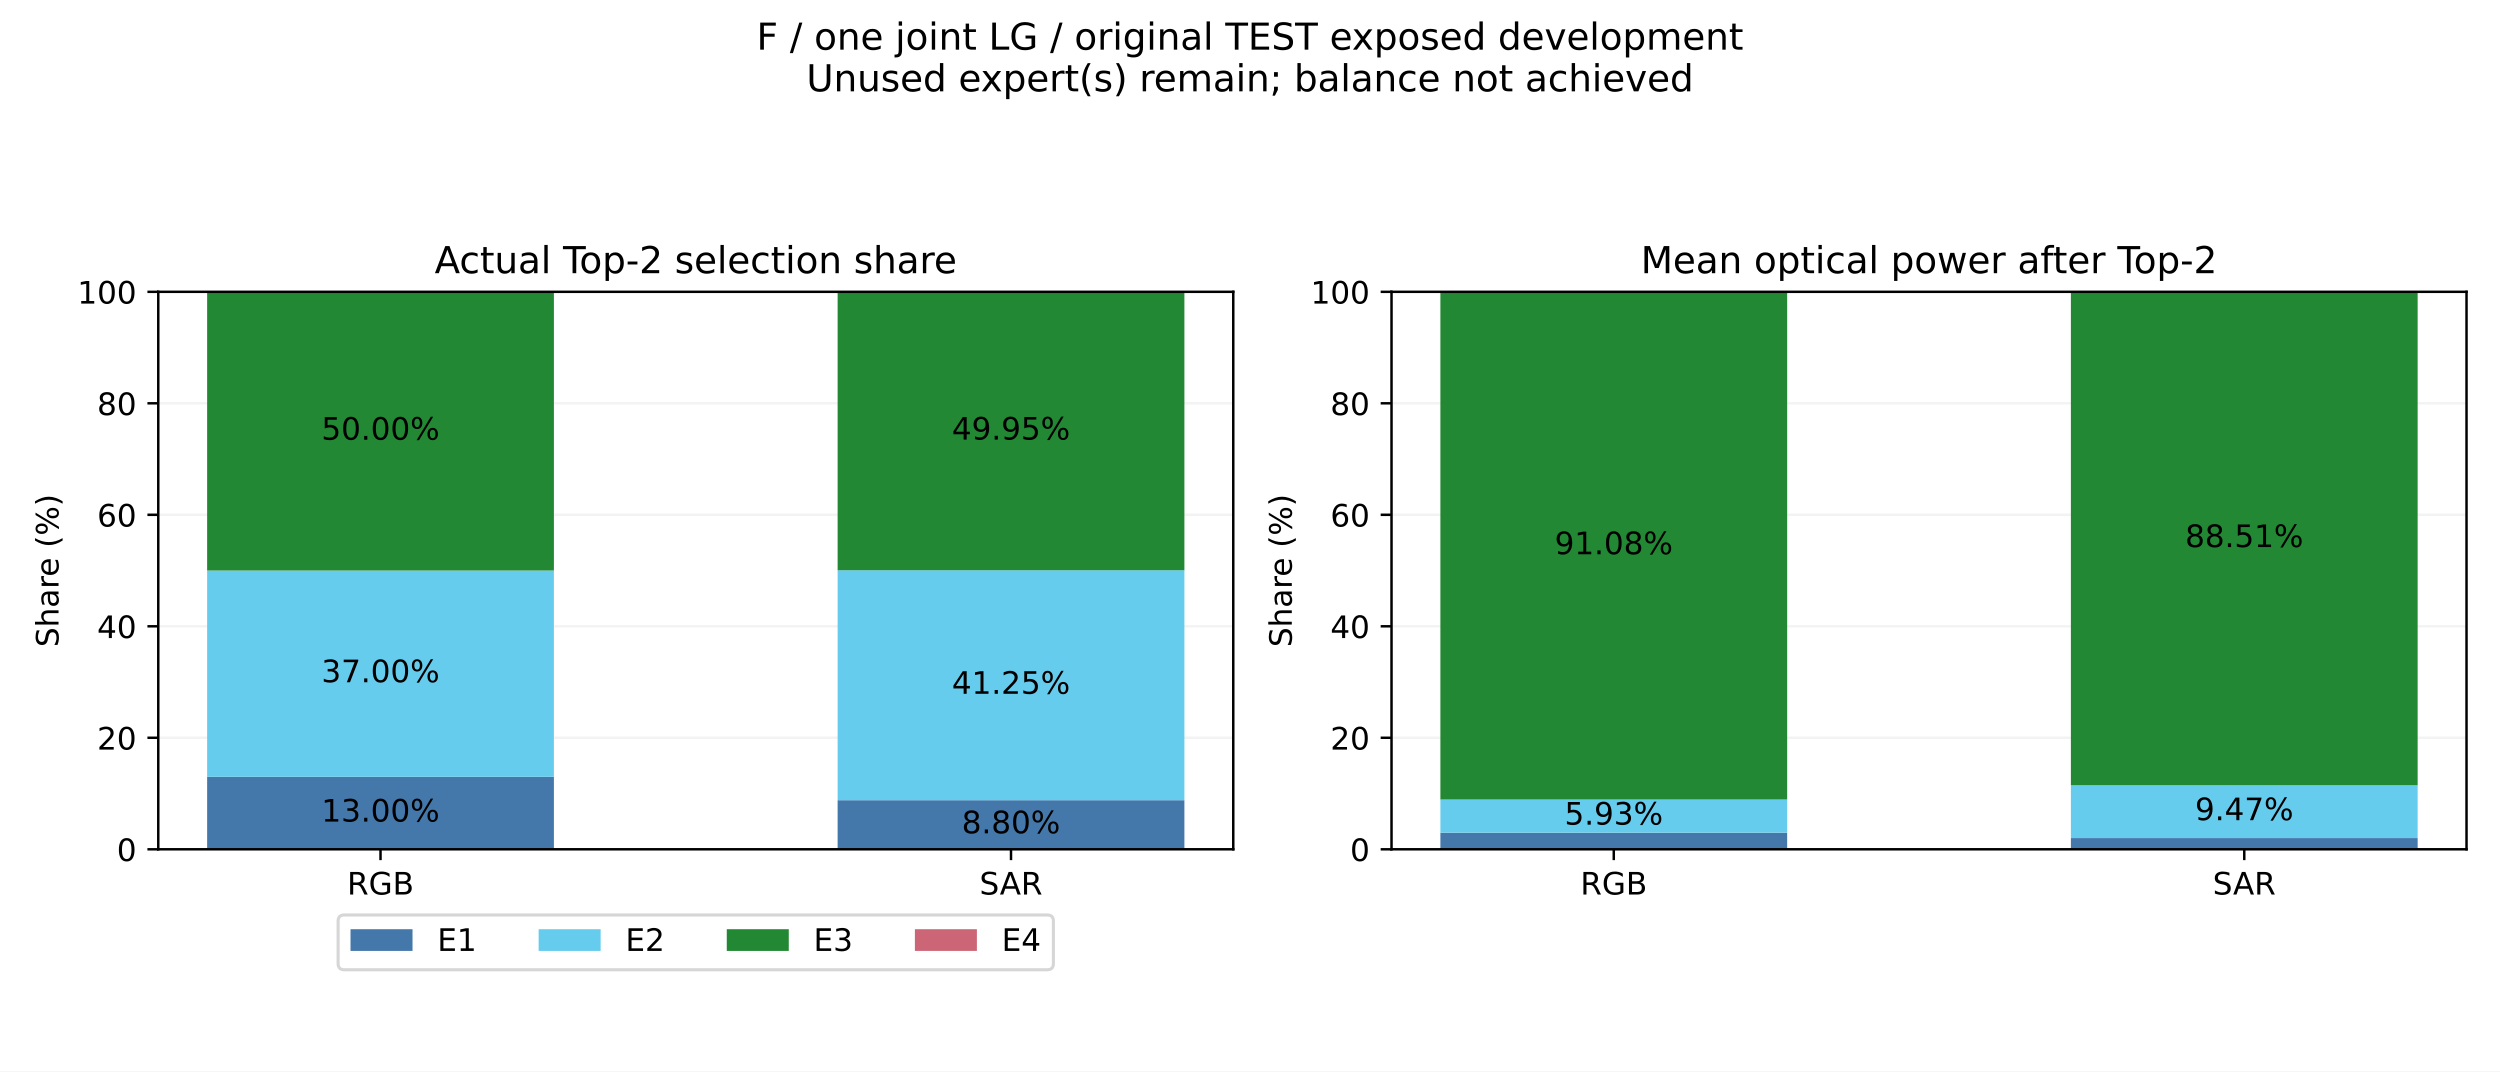
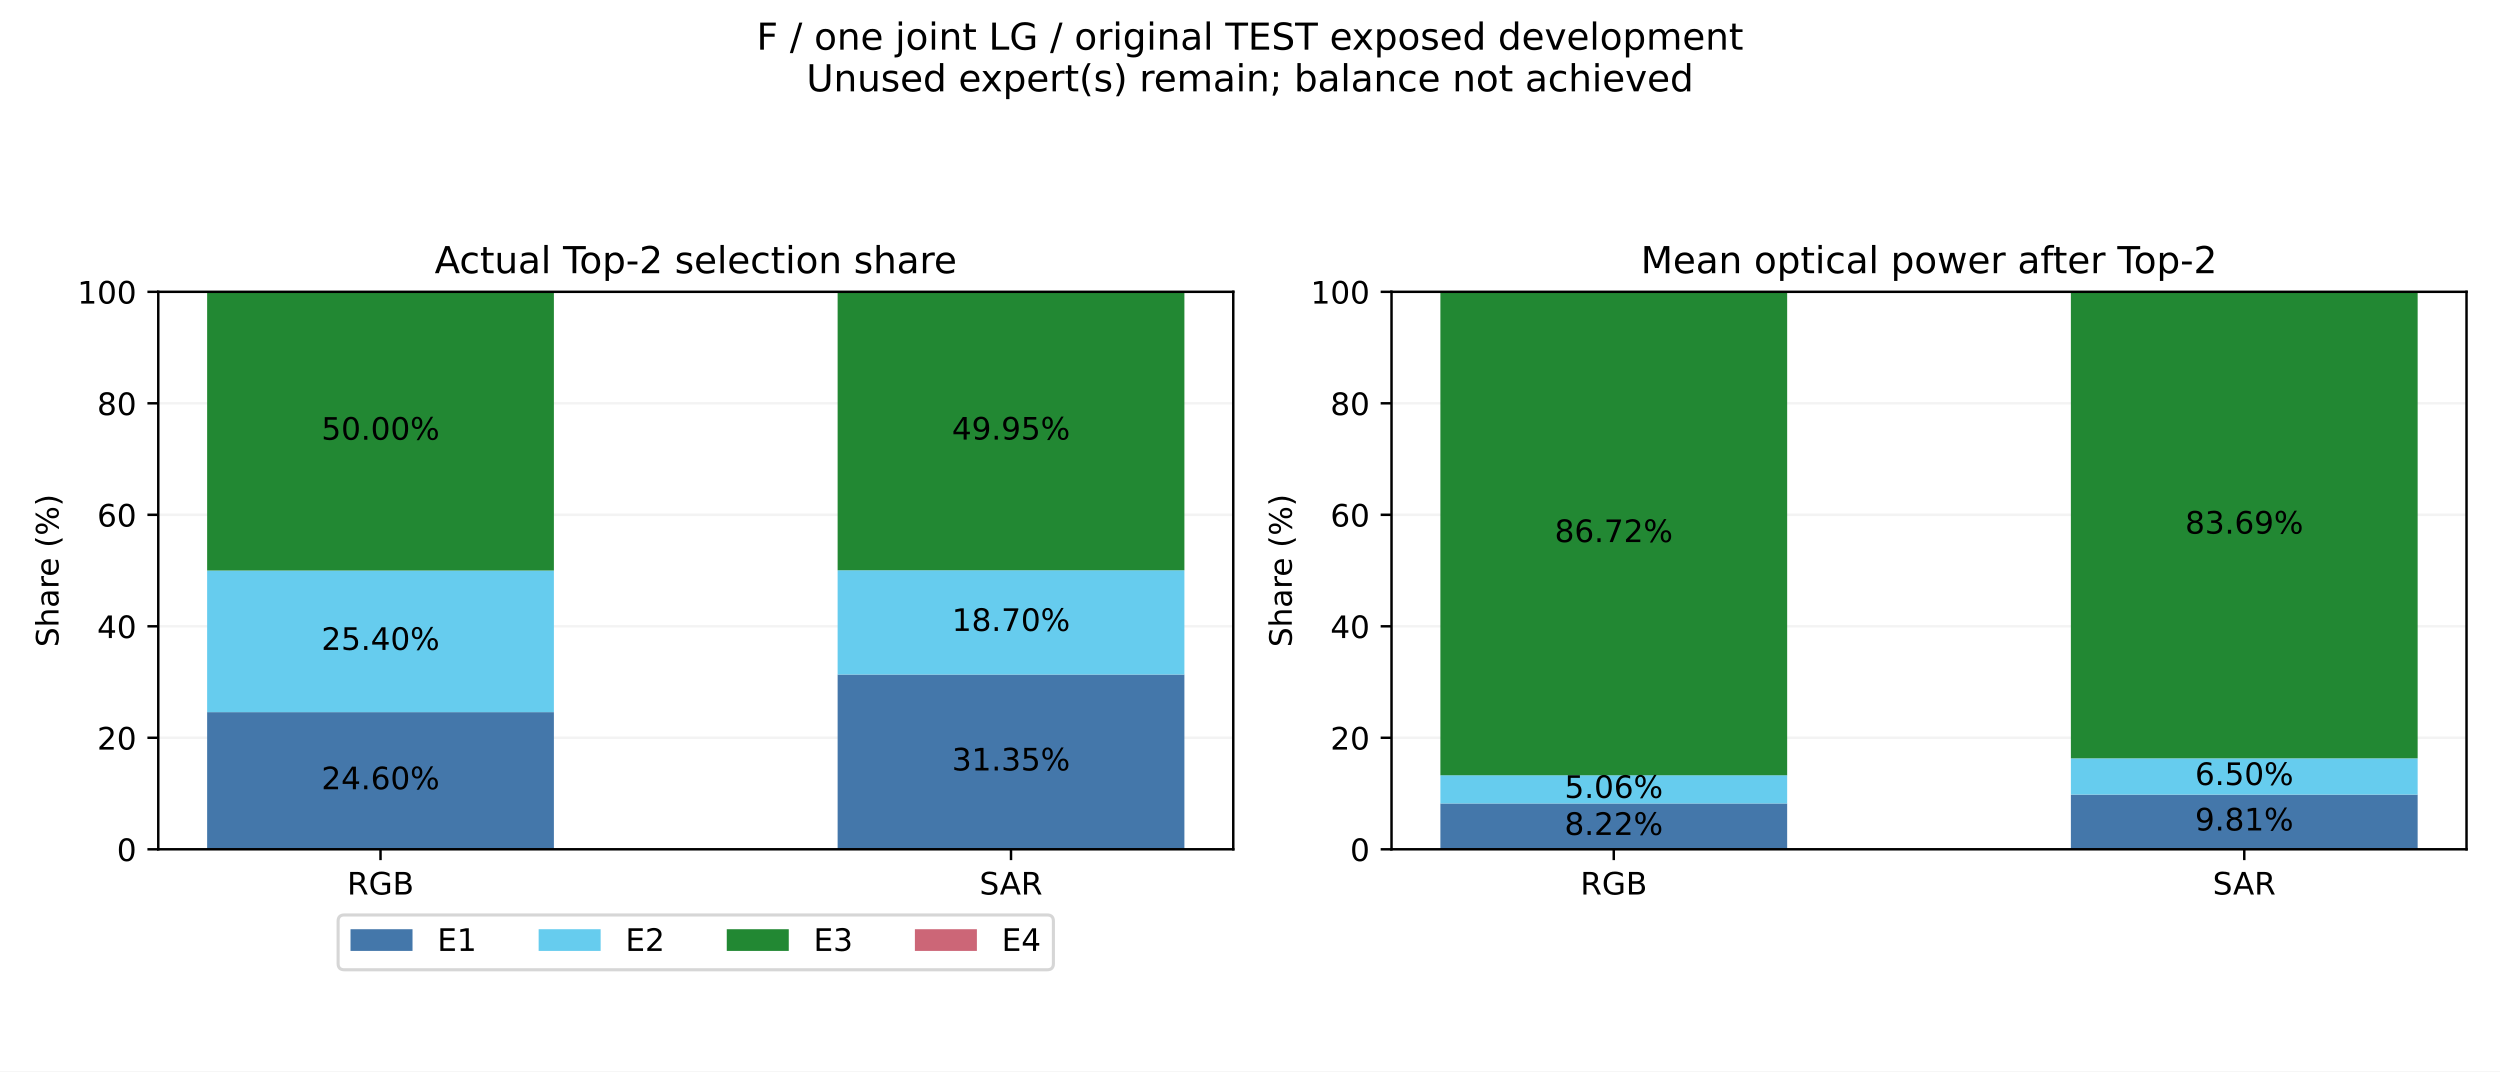
<svg xmlns="http://www.w3.org/2000/svg" xmlns:xlink="http://www.w3.org/1999/xlink" width="806.4pt" height="345.6pt" viewBox="0 0 806.4 345.6" version="1.1">
  <defs>
    <style type="text/css">*{stroke-linejoin: round; stroke-linecap: butt}</style>
  </defs>
  <g id="figure_1">
    <g id="patch_1">
      <path d="M 0 345.6 L 806.4 345.6 L 806.4 0 L 0 0 z " style="fill: #ffffff" />
    </g>
    <g id="axes_1">
      <g id="patch_2">
        <path d="M 51.05 273.946 L 397.8 273.946 L 397.8 94.128 L 51.05 94.128 z " style="fill: #ffffff" />
      </g>
      <g id="matplotlib.axis_1">
        <g id="xtick_1">
          <g id="line2d_1">
            <defs>
-               <path id="m317b0fe3ab" d="M 0 0 L 0 3.5 " style="stroke: #000000; stroke-width: 0.8" />
+               <path id="m9c71bfde8d" d="M 0 0 L 0 3.5 " style="stroke: #000000; stroke-width: 0.8" />
            </defs>
            <g>
-               <use xlink:href="#m317b0fe3ab" x="122.739" y="273.946" style="stroke: #000000; stroke-width: 0.8" />
+               <use xlink:href="#m9c71bfde8d" x="122.739" y="273.946" style="stroke: #000000; stroke-width: 0.8" />
            </g>
          </g>
          <g id="text_1">
            <text style="font: 10px 'DejaVu Sans', 'Bitstream Vera Sans', 'Computer Modern Sans Serif', 'Lucida Grande', 'Verdana', 'Geneva', 'Lucid', 'Arial', 'Helvetica', 'Avant Garde', sans-serif; text-anchor: middle" x="122.739" y="288.544" transform="rotate(-0 122.7388 288.5444)">RGB</text>
          </g>
        </g>
        <g id="xtick_2">
          <g id="line2d_2">
            <g>
-               <use xlink:href="#m317b0fe3ab" x="326.111" y="273.946" style="stroke: #000000; stroke-width: 0.8" />
+               <use xlink:href="#m9c71bfde8d" x="326.111" y="273.946" style="stroke: #000000; stroke-width: 0.8" />
            </g>
          </g>
          <g id="text_2">
            <text style="font: 10px 'DejaVu Sans', 'Bitstream Vera Sans', 'Computer Modern Sans Serif', 'Lucida Grande', 'Verdana', 'Geneva', 'Lucid', 'Arial', 'Helvetica', 'Avant Garde', sans-serif; text-anchor: middle" x="326.111" y="288.544" transform="rotate(-0 326.1112 288.5444)">SAR</text>
          </g>
        </g>
      </g>
      <g id="matplotlib.axis_2">
        <g id="ytick_1">
          <g id="line2d_3">
-             <path d="M 51.05 273.946 L 397.8 273.946 " clip-path="url(#pb54389553e)" style="fill: none; stroke: #b0b0b0; stroke-opacity: 0.15; stroke-width: 0.8; stroke-linecap: square" />
+             <path d="M 51.05 273.946 L 397.8 273.946 " clip-path="url(#p16d817ca02)" style="fill: none; stroke: #b0b0b0; stroke-opacity: 0.15; stroke-width: 0.8; stroke-linecap: square" />
          </g>
          <g id="line2d_4">
            <defs>
-               <path id="ma448527f1f" d="M 0 0 L -3.5 0 " style="stroke: #000000; stroke-width: 0.8" />
+               <path id="m55bcb8d168" d="M 0 0 L -3.5 0 " style="stroke: #000000; stroke-width: 0.8" />
            </defs>
            <g>
-               <use xlink:href="#ma448527f1f" x="51.05" y="273.946" style="stroke: #000000; stroke-width: 0.8" />
+               <use xlink:href="#m55bcb8d168" x="51.05" y="273.946" style="stroke: #000000; stroke-width: 0.8" />
            </g>
          </g>
          <g id="text_3">
            <text style="font: 10px 'DejaVu Sans', 'Bitstream Vera Sans', 'Computer Modern Sans Serif', 'Lucida Grande', 'Verdana', 'Geneva', 'Lucid', 'Arial', 'Helvetica', 'Avant Garde', sans-serif; text-anchor: end" x="44.05" y="277.745" transform="rotate(-0 44.05 277.7451)">0</text>
          </g>
        </g>
        <g id="ytick_2">
          <g id="line2d_5">
-             <path d="M 51.05 237.982 L 397.8 237.982 " clip-path="url(#pb54389553e)" style="fill: none; stroke: #b0b0b0; stroke-opacity: 0.15; stroke-width: 0.8; stroke-linecap: square" />
+             <path d="M 51.05 237.982 L 397.8 237.982 " clip-path="url(#p16d817ca02)" style="fill: none; stroke: #b0b0b0; stroke-opacity: 0.15; stroke-width: 0.8; stroke-linecap: square" />
          </g>
          <g id="line2d_6">
            <g>
-               <use xlink:href="#ma448527f1f" x="51.05" y="237.982" style="stroke: #000000; stroke-width: 0.8" />
+               <use xlink:href="#m55bcb8d168" x="51.05" y="237.982" style="stroke: #000000; stroke-width: 0.8" />
            </g>
          </g>
          <g id="text_4">
            <text style="font: 10px 'DejaVu Sans', 'Bitstream Vera Sans', 'Computer Modern Sans Serif', 'Lucida Grande', 'Verdana', 'Geneva', 'Lucid', 'Arial', 'Helvetica', 'Avant Garde', sans-serif; text-anchor: end" x="44.05" y="241.782" transform="rotate(-0 44.05 241.7816)">20</text>
          </g>
        </g>
        <g id="ytick_3">
          <g id="line2d_7">
-             <path d="M 51.05 202.019 L 397.8 202.019 " clip-path="url(#pb54389553e)" style="fill: none; stroke: #b0b0b0; stroke-opacity: 0.15; stroke-width: 0.8; stroke-linecap: square" />
+             <path d="M 51.05 202.019 L 397.8 202.019 " clip-path="url(#p16d817ca02)" style="fill: none; stroke: #b0b0b0; stroke-opacity: 0.15; stroke-width: 0.8; stroke-linecap: square" />
          </g>
          <g id="line2d_8">
            <g>
-               <use xlink:href="#ma448527f1f" x="51.05" y="202.019" style="stroke: #000000; stroke-width: 0.8" />
+               <use xlink:href="#m55bcb8d168" x="51.05" y="202.019" style="stroke: #000000; stroke-width: 0.8" />
            </g>
          </g>
          <g id="text_5">
            <text style="font: 10px 'DejaVu Sans', 'Bitstream Vera Sans', 'Computer Modern Sans Serif', 'Lucida Grande', 'Verdana', 'Geneva', 'Lucid', 'Arial', 'Helvetica', 'Avant Garde', sans-serif; text-anchor: end" x="44.05" y="205.818" transform="rotate(-0 44.05 205.818)">40</text>
          </g>
        </g>
        <g id="ytick_4">
          <g id="line2d_9">
-             <path d="M 51.05 166.055 L 397.8 166.055 " clip-path="url(#pb54389553e)" style="fill: none; stroke: #b0b0b0; stroke-opacity: 0.15; stroke-width: 0.8; stroke-linecap: square" />
+             <path d="M 51.05 166.055 L 397.8 166.055 " clip-path="url(#p16d817ca02)" style="fill: none; stroke: #b0b0b0; stroke-opacity: 0.15; stroke-width: 0.8; stroke-linecap: square" />
          </g>
          <g id="line2d_10">
            <g>
-               <use xlink:href="#ma448527f1f" x="51.05" y="166.055" style="stroke: #000000; stroke-width: 0.8" />
+               <use xlink:href="#m55bcb8d168" x="51.05" y="166.055" style="stroke: #000000; stroke-width: 0.8" />
            </g>
          </g>
          <g id="text_6">
            <text style="font: 10px 'DejaVu Sans', 'Bitstream Vera Sans', 'Computer Modern Sans Serif', 'Lucida Grande', 'Verdana', 'Geneva', 'Lucid', 'Arial', 'Helvetica', 'Avant Garde', sans-serif; text-anchor: end" x="44.05" y="169.854" transform="rotate(-0 44.05 169.8544)">60</text>
          </g>
        </g>
        <g id="ytick_5">
          <g id="line2d_11">
-             <path d="M 51.05 130.092 L 397.8 130.092 " clip-path="url(#pb54389553e)" style="fill: none; stroke: #b0b0b0; stroke-opacity: 0.15; stroke-width: 0.8; stroke-linecap: square" />
+             <path d="M 51.05 130.092 L 397.8 130.092 " clip-path="url(#p16d817ca02)" style="fill: none; stroke: #b0b0b0; stroke-opacity: 0.15; stroke-width: 0.8; stroke-linecap: square" />
          </g>
          <g id="line2d_12">
            <g>
-               <use xlink:href="#ma448527f1f" x="51.05" y="130.092" style="stroke: #000000; stroke-width: 0.8" />
+               <use xlink:href="#m55bcb8d168" x="51.05" y="130.092" style="stroke: #000000; stroke-width: 0.8" />
            </g>
          </g>
          <g id="text_7">
            <text style="font: 10px 'DejaVu Sans', 'Bitstream Vera Sans', 'Computer Modern Sans Serif', 'Lucida Grande', 'Verdana', 'Geneva', 'Lucid', 'Arial', 'Helvetica', 'Avant Garde', sans-serif; text-anchor: end" x="44.05" y="133.891" transform="rotate(-0 44.05 133.8908)">80</text>
          </g>
        </g>
        <g id="ytick_6">
          <g id="line2d_13">
-             <path d="M 51.05 94.128 L 397.8 94.128 " clip-path="url(#pb54389553e)" style="fill: none; stroke: #b0b0b0; stroke-opacity: 0.15; stroke-width: 0.8; stroke-linecap: square" />
+             <path d="M 51.05 94.128 L 397.8 94.128 " clip-path="url(#p16d817ca02)" style="fill: none; stroke: #b0b0b0; stroke-opacity: 0.15; stroke-width: 0.8; stroke-linecap: square" />
          </g>
          <g id="line2d_14">
            <g>
-               <use xlink:href="#ma448527f1f" x="51.05" y="94.128" style="stroke: #000000; stroke-width: 0.8" />
+               <use xlink:href="#m55bcb8d168" x="51.05" y="94.128" style="stroke: #000000; stroke-width: 0.8" />
            </g>
          </g>
          <g id="text_8">
            <text style="font: 10px 'DejaVu Sans', 'Bitstream Vera Sans', 'Computer Modern Sans Serif', 'Lucida Grande', 'Verdana', 'Geneva', 'Lucid', 'Arial', 'Helvetica', 'Avant Garde', sans-serif; text-anchor: end" x="44.05" y="97.927" transform="rotate(-0 44.05 97.92722)">100</text>
          </g>
        </g>
        <g id="text_9">
          <text style="font: 10px 'DejaVu Sans', 'Bitstream Vera Sans', 'Computer Modern Sans Serif', 'Lucida Grande', 'Verdana', 'Geneva', 'Lucid', 'Arial', 'Helvetica', 'Avant Garde', sans-serif; text-anchor: middle" x="18.883" y="184.037" transform="rotate(-90 18.88281 184.037)">Share (%)</text>
        </g>
      </g>
      <g id="patch_3">
-         <path d="M 66.811 273.946 L 178.666 273.946 L 178.666 250.57 L 66.811 250.57 z " clip-path="url(#pb54389553e)" style="fill: #4477aa" />
+         <path d="M 66.811 273.946 L 178.666 273.946 L 178.666 229.711 L 66.811 229.711 z " clip-path="url(#p16d817ca02)" style="fill: #4477aa" />
      </g>
      <g id="patch_4">
-         <path d="M 270.184 273.946 L 382.039 273.946 L 382.039 258.122 L 270.184 258.122 z " clip-path="url(#pb54389553e)" style="fill: #4477aa" />
+         <path d="M 270.184 273.946 L 382.039 273.946 L 382.039 217.573 L 270.184 217.573 z " clip-path="url(#p16d817ca02)" style="fill: #4477aa" />
      </g>
      <g id="patch_5">
-         <path d="M 66.811 250.57 L 178.666 250.57 L 178.666 184.037 L 66.811 184.037 z " clip-path="url(#pb54389553e)" style="fill: #66ccee" />
+         <path d="M 66.811 229.711 L 178.666 229.711 L 178.666 184.037 L 66.811 184.037 z " clip-path="url(#p16d817ca02)" style="fill: #66ccee" />
      </g>
      <g id="patch_6">
-         <path d="M 270.184 258.122 L 382.039 258.122 L 382.039 183.947 L 270.184 183.947 z " clip-path="url(#pb54389553e)" style="fill: #66ccee" />
+         <path d="M 270.184 217.573 L 382.039 217.573 L 382.039 183.947 L 270.184 183.947 z " clip-path="url(#p16d817ca02)" style="fill: #66ccee" />
      </g>
      <g id="patch_7">
-         <path d="M 66.811 184.037 L 178.666 184.037 L 178.666 94.128 L 66.811 94.128 z " clip-path="url(#pb54389553e)" style="fill: #228833" />
+         <path d="M 66.811 184.037 L 178.666 184.037 L 178.666 94.128 L 66.811 94.128 z " clip-path="url(#p16d817ca02)" style="fill: #228833" />
      </g>
      <g id="patch_8">
-         <path d="M 270.184 183.947 L 382.039 183.947 L 382.039 94.128 L 270.184 94.128 z " clip-path="url(#pb54389553e)" style="fill: #228833" />
+         <path d="M 270.184 183.947 L 382.039 183.947 L 382.039 94.128 L 270.184 94.128 z " clip-path="url(#p16d817ca02)" style="fill: #228833" />
      </g>
      <g id="patch_9">
-         <path d="M 66.811 94.128 L 178.666 94.128 L 178.666 94.128 L 66.811 94.128 z " clip-path="url(#pb54389553e)" style="fill: #cc6677" />
+         <path d="M 66.811 94.128 L 178.666 94.128 L 178.666 94.128 L 66.811 94.128 z " clip-path="url(#p16d817ca02)" style="fill: #cc6677" />
      </g>
      <g id="patch_10">
-         <path d="M 270.184 94.128 L 382.039 94.128 L 382.039 94.128 L 270.184 94.128 z " clip-path="url(#pb54389553e)" style="fill: #cc6677" />
+         <path d="M 270.184 94.128 L 382.039 94.128 L 382.039 94.128 L 270.184 94.128 z " clip-path="url(#p16d817ca02)" style="fill: #cc6677" />
      </g>
      <g id="patch_11">
        <path d="M 51.05 273.946 L 51.05 94.128 " style="fill: none; stroke: #000000; stroke-width: 0.8; stroke-linejoin: miter; stroke-linecap: square" />
      </g>
      <g id="patch_12">
        <path d="M 397.8 273.946 L 397.8 94.128 " style="fill: none; stroke: #000000; stroke-width: 0.8; stroke-linejoin: miter; stroke-linecap: square" />
      </g>
      <g id="patch_13">
        <path d="M 51.05 273.946 L 397.8 273.946 " style="fill: none; stroke: #000000; stroke-width: 0.8; stroke-linejoin: miter; stroke-linecap: square" />
      </g>
      <g id="patch_14">
        <path d="M 51.05 94.128 L 397.8 94.128 " style="fill: none; stroke: #000000; stroke-width: 0.8; stroke-linejoin: miter; stroke-linecap: square" />
      </g>
      <g id="text_10">
-         <text style="font: 10px 'DejaVu Sans', 'Bitstream Vera Sans', 'Computer Modern Sans Serif', 'Lucida Grande', 'Verdana', 'Geneva', 'Lucid', 'Arial', 'Helvetica', 'Avant Garde', sans-serif; text-anchor: middle" x="122.739" y="265.017" transform="rotate(-0 122.7388 265.0171)">13.00%</text>
+         <text style="font: 10px 'DejaVu Sans', 'Bitstream Vera Sans', 'Computer Modern Sans Serif', 'Lucida Grande', 'Verdana', 'Geneva', 'Lucid', 'Arial', 'Helvetica', 'Avant Garde', sans-serif; text-anchor: middle" x="122.739" y="254.588" transform="rotate(-0 122.7388 254.5877)">24.60%</text>
      </g>
      <g id="text_11">
-         <text style="font: 10px 'DejaVu Sans', 'Bitstream Vera Sans', 'Computer Modern Sans Serif', 'Lucida Grande', 'Verdana', 'Geneva', 'Lucid', 'Arial', 'Helvetica', 'Avant Garde', sans-serif; text-anchor: middle" x="326.111" y="268.793" transform="rotate(-0 326.1112 268.7933)">8.80%</text>
+         <text style="font: 10px 'DejaVu Sans', 'Bitstream Vera Sans', 'Computer Modern Sans Serif', 'Lucida Grande', 'Verdana', 'Geneva', 'Lucid', 'Arial', 'Helvetica', 'Avant Garde', sans-serif; text-anchor: middle" x="326.111" y="248.519" transform="rotate(-0 326.1112 248.5188)">31.35%</text>
      </g>
      <g id="text_12">
-         <text style="font: 10px 'DejaVu Sans', 'Bitstream Vera Sans', 'Computer Modern Sans Serif', 'Lucida Grande', 'Verdana', 'Geneva', 'Lucid', 'Arial', 'Helvetica', 'Avant Garde', sans-serif; text-anchor: middle" x="122.739" y="220.063" transform="rotate(-0 122.7388 220.0626)">37.00%</text>
+         <text style="font: 10px 'DejaVu Sans', 'Bitstream Vera Sans', 'Computer Modern Sans Serif', 'Lucida Grande', 'Verdana', 'Geneva', 'Lucid', 'Arial', 'Helvetica', 'Avant Garde', sans-serif; text-anchor: middle" x="122.739" y="209.633" transform="rotate(-0 122.7388 209.6332)">25.40%</text>
      </g>
      <g id="text_13">
-         <text style="font: 10px 'DejaVu Sans', 'Bitstream Vera Sans', 'Computer Modern Sans Serif', 'Lucida Grande', 'Verdana', 'Geneva', 'Lucid', 'Arial', 'Helvetica', 'Avant Garde', sans-serif; text-anchor: middle" x="326.111" y="223.794" transform="rotate(-0 326.1112 223.7939)">41.25%</text>
+         <text style="font: 10px 'DejaVu Sans', 'Bitstream Vera Sans', 'Computer Modern Sans Serif', 'Lucida Grande', 'Verdana', 'Geneva', 'Lucid', 'Arial', 'Helvetica', 'Avant Garde', sans-serif; text-anchor: middle" x="326.111" y="203.519" transform="rotate(-0 326.1112 203.5194)">18.70%</text>
      </g>
      <g id="text_14">
        <text style="font: 10px 'DejaVu Sans', 'Bitstream Vera Sans', 'Computer Modern Sans Serif', 'Lucida Grande', 'Verdana', 'Geneva', 'Lucid', 'Arial', 'Helvetica', 'Avant Garde', sans-serif; text-anchor: middle" x="122.739" y="141.842" transform="rotate(-0 122.7388 141.8419)">50.00%</text>
      </g>
      <g id="text_15">
        <text style="font: 10px 'DejaVu Sans', 'Bitstream Vera Sans', 'Computer Modern Sans Serif', 'Lucida Grande', 'Verdana', 'Geneva', 'Lucid', 'Arial', 'Helvetica', 'Avant Garde', sans-serif; text-anchor: middle" x="326.111" y="141.797" transform="rotate(-0 326.1112 141.7969)">49.95%</text>
      </g>
      <g id="text_16">
        <text style="font: 12px 'DejaVu Sans', 'Bitstream Vera Sans', 'Computer Modern Sans Serif', 'Lucida Grande', 'Verdana', 'Geneva', 'Lucid', 'Arial', 'Helvetica', 'Avant Garde', sans-serif; text-anchor: middle" x="224.425" y="88.128" transform="rotate(-0 224.425 88.128)">Actual Top-2 selection share</text>
      </g>
      <g id="legend_1">
        <g id="patch_15">
          <path d="M 111.062 312.808 L 337.788 312.808 Q 339.788 312.808 339.788 310.808 L 339.788 297.13 Q 339.788 295.13 337.788 295.13 L 111.062 295.13 Q 109.062 295.13 109.062 297.13 L 109.062 310.808 Q 109.062 312.808 111.062 312.808 z " style="fill: #ffffff; opacity: 0.8; stroke: #cccccc; stroke-linejoin: miter" />
        </g>
        <g id="patch_16">
          <path d="M 113.062 306.728 L 133.062 306.728 L 133.062 299.728 L 113.062 299.728 z " style="fill: #4477aa" />
        </g>
        <g id="text_17">
          <text style="font: 10px 'DejaVu Sans', 'Bitstream Vera Sans', 'Computer Modern Sans Serif', 'Lucida Grande', 'Verdana', 'Geneva', 'Lucid', 'Arial', 'Helvetica', 'Avant Garde', sans-serif; text-anchor: start" x="141.062" y="306.728" transform="rotate(-0 141.0625 306.728)">E1</text>
        </g>
        <g id="patch_17">
          <path d="M 173.744 306.728 L 193.744 306.728 L 193.744 299.728 L 173.744 299.728 z " style="fill: #66ccee" />
        </g>
        <g id="text_18">
          <text style="font: 10px 'DejaVu Sans', 'Bitstream Vera Sans', 'Computer Modern Sans Serif', 'Lucida Grande', 'Verdana', 'Geneva', 'Lucid', 'Arial', 'Helvetica', 'Avant Garde', sans-serif; text-anchor: start" x="201.744" y="306.728" transform="rotate(-0 201.7438 306.728)">E2</text>
        </g>
        <g id="patch_18">
          <path d="M 234.425 306.728 L 254.425 306.728 L 254.425 299.728 L 234.425 299.728 z " style="fill: #228833" />
        </g>
        <g id="text_19">
          <text style="font: 10px 'DejaVu Sans', 'Bitstream Vera Sans', 'Computer Modern Sans Serif', 'Lucida Grande', 'Verdana', 'Geneva', 'Lucid', 'Arial', 'Helvetica', 'Avant Garde', sans-serif; text-anchor: start" x="262.425" y="306.728" transform="rotate(-0 262.425 306.728)">E3</text>
        </g>
        <g id="patch_19">
          <path d="M 295.106 306.728 L 315.106 306.728 L 315.106 299.728 L 295.106 299.728 z " style="fill: #cc6677" />
        </g>
        <g id="text_20">
          <text style="font: 10px 'DejaVu Sans', 'Bitstream Vera Sans', 'Computer Modern Sans Serif', 'Lucida Grande', 'Verdana', 'Geneva', 'Lucid', 'Arial', 'Helvetica', 'Avant Garde', sans-serif; text-anchor: start" x="323.106" y="306.728" transform="rotate(-0 323.1062 306.728)">E4</text>
        </g>
      </g>
    </g>
    <g id="axes_2">
      <g id="patch_20">
        <path d="M 448.85 273.946 L 795.6 273.946 L 795.6 94.128 L 448.85 94.128 z " style="fill: #ffffff" />
      </g>
      <g id="matplotlib.axis_3">
        <g id="xtick_3">
          <g id="line2d_15">
            <g>
-               <use xlink:href="#m317b0fe3ab" x="520.539" y="273.946" style="stroke: #000000; stroke-width: 0.8" />
+               <use xlink:href="#m9c71bfde8d" x="520.539" y="273.946" style="stroke: #000000; stroke-width: 0.8" />
            </g>
          </g>
          <g id="text_21">
            <text style="font: 10px 'DejaVu Sans', 'Bitstream Vera Sans', 'Computer Modern Sans Serif', 'Lucida Grande', 'Verdana', 'Geneva', 'Lucid', 'Arial', 'Helvetica', 'Avant Garde', sans-serif; text-anchor: middle" x="520.539" y="288.544" transform="rotate(-0 520.5388 288.5444)">RGB</text>
          </g>
        </g>
        <g id="xtick_4">
          <g id="line2d_16">
            <g>
-               <use xlink:href="#m317b0fe3ab" x="723.911" y="273.946" style="stroke: #000000; stroke-width: 0.8" />
+               <use xlink:href="#m9c71bfde8d" x="723.911" y="273.946" style="stroke: #000000; stroke-width: 0.8" />
            </g>
          </g>
          <g id="text_22">
            <text style="font: 10px 'DejaVu Sans', 'Bitstream Vera Sans', 'Computer Modern Sans Serif', 'Lucida Grande', 'Verdana', 'Geneva', 'Lucid', 'Arial', 'Helvetica', 'Avant Garde', sans-serif; text-anchor: middle" x="723.911" y="288.544" transform="rotate(-0 723.9112 288.5444)">SAR</text>
          </g>
        </g>
      </g>
      <g id="matplotlib.axis_4">
        <g id="ytick_7">
          <g id="line2d_17">
-             <path d="M 448.85 273.946 L 795.6 273.946 " clip-path="url(#p16765d7dad)" style="fill: none; stroke: #b0b0b0; stroke-opacity: 0.15; stroke-width: 0.8; stroke-linecap: square" />
+             <path d="M 448.85 273.946 L 795.6 273.946 " clip-path="url(#pd0c8837299)" style="fill: none; stroke: #b0b0b0; stroke-opacity: 0.15; stroke-width: 0.8; stroke-linecap: square" />
          </g>
          <g id="line2d_18">
            <g>
-               <use xlink:href="#ma448527f1f" x="448.85" y="273.946" style="stroke: #000000; stroke-width: 0.8" />
+               <use xlink:href="#m55bcb8d168" x="448.85" y="273.946" style="stroke: #000000; stroke-width: 0.8" />
            </g>
          </g>
          <g id="text_23">
            <text style="font: 10px 'DejaVu Sans', 'Bitstream Vera Sans', 'Computer Modern Sans Serif', 'Lucida Grande', 'Verdana', 'Geneva', 'Lucid', 'Arial', 'Helvetica', 'Avant Garde', sans-serif; text-anchor: end" x="441.85" y="277.745" transform="rotate(-0 441.85 277.7451)">0</text>
          </g>
        </g>
        <g id="ytick_8">
          <g id="line2d_19">
-             <path d="M 448.85 237.982 L 795.6 237.982 " clip-path="url(#p16765d7dad)" style="fill: none; stroke: #b0b0b0; stroke-opacity: 0.15; stroke-width: 0.8; stroke-linecap: square" />
+             <path d="M 448.85 237.982 L 795.6 237.982 " clip-path="url(#pd0c8837299)" style="fill: none; stroke: #b0b0b0; stroke-opacity: 0.15; stroke-width: 0.8; stroke-linecap: square" />
          </g>
          <g id="line2d_20">
            <g>
-               <use xlink:href="#ma448527f1f" x="448.85" y="237.982" style="stroke: #000000; stroke-width: 0.8" />
+               <use xlink:href="#m55bcb8d168" x="448.85" y="237.982" style="stroke: #000000; stroke-width: 0.8" />
            </g>
          </g>
          <g id="text_24">
            <text style="font: 10px 'DejaVu Sans', 'Bitstream Vera Sans', 'Computer Modern Sans Serif', 'Lucida Grande', 'Verdana', 'Geneva', 'Lucid', 'Arial', 'Helvetica', 'Avant Garde', sans-serif; text-anchor: end" x="441.85" y="241.782" transform="rotate(-0 441.85 241.7816)">20</text>
          </g>
        </g>
        <g id="ytick_9">
          <g id="line2d_21">
-             <path d="M 448.85 202.019 L 795.6 202.019 " clip-path="url(#p16765d7dad)" style="fill: none; stroke: #b0b0b0; stroke-opacity: 0.15; stroke-width: 0.8; stroke-linecap: square" />
+             <path d="M 448.85 202.019 L 795.6 202.019 " clip-path="url(#pd0c8837299)" style="fill: none; stroke: #b0b0b0; stroke-opacity: 0.15; stroke-width: 0.8; stroke-linecap: square" />
          </g>
          <g id="line2d_22">
            <g>
-               <use xlink:href="#ma448527f1f" x="448.85" y="202.019" style="stroke: #000000; stroke-width: 0.8" />
+               <use xlink:href="#m55bcb8d168" x="448.85" y="202.019" style="stroke: #000000; stroke-width: 0.8" />
            </g>
          </g>
          <g id="text_25">
            <text style="font: 10px 'DejaVu Sans', 'Bitstream Vera Sans', 'Computer Modern Sans Serif', 'Lucida Grande', 'Verdana', 'Geneva', 'Lucid', 'Arial', 'Helvetica', 'Avant Garde', sans-serif; text-anchor: end" x="441.85" y="205.818" transform="rotate(-0 441.85 205.818)">40</text>
          </g>
        </g>
        <g id="ytick_10">
          <g id="line2d_23">
-             <path d="M 448.85 166.055 L 795.6 166.055 " clip-path="url(#p16765d7dad)" style="fill: none; stroke: #b0b0b0; stroke-opacity: 0.15; stroke-width: 0.8; stroke-linecap: square" />
+             <path d="M 448.85 166.055 L 795.6 166.055 " clip-path="url(#pd0c8837299)" style="fill: none; stroke: #b0b0b0; stroke-opacity: 0.15; stroke-width: 0.8; stroke-linecap: square" />
          </g>
          <g id="line2d_24">
            <g>
-               <use xlink:href="#ma448527f1f" x="448.85" y="166.055" style="stroke: #000000; stroke-width: 0.8" />
+               <use xlink:href="#m55bcb8d168" x="448.85" y="166.055" style="stroke: #000000; stroke-width: 0.8" />
            </g>
          </g>
          <g id="text_26">
            <text style="font: 10px 'DejaVu Sans', 'Bitstream Vera Sans', 'Computer Modern Sans Serif', 'Lucida Grande', 'Verdana', 'Geneva', 'Lucid', 'Arial', 'Helvetica', 'Avant Garde', sans-serif; text-anchor: end" x="441.85" y="169.854" transform="rotate(-0 441.85 169.8544)">60</text>
          </g>
        </g>
        <g id="ytick_11">
          <g id="line2d_25">
-             <path d="M 448.85 130.092 L 795.6 130.092 " clip-path="url(#p16765d7dad)" style="fill: none; stroke: #b0b0b0; stroke-opacity: 0.15; stroke-width: 0.8; stroke-linecap: square" />
+             <path d="M 448.85 130.092 L 795.6 130.092 " clip-path="url(#pd0c8837299)" style="fill: none; stroke: #b0b0b0; stroke-opacity: 0.15; stroke-width: 0.8; stroke-linecap: square" />
          </g>
          <g id="line2d_26">
            <g>
-               <use xlink:href="#ma448527f1f" x="448.85" y="130.092" style="stroke: #000000; stroke-width: 0.8" />
+               <use xlink:href="#m55bcb8d168" x="448.85" y="130.092" style="stroke: #000000; stroke-width: 0.8" />
            </g>
          </g>
          <g id="text_27">
            <text style="font: 10px 'DejaVu Sans', 'Bitstream Vera Sans', 'Computer Modern Sans Serif', 'Lucida Grande', 'Verdana', 'Geneva', 'Lucid', 'Arial', 'Helvetica', 'Avant Garde', sans-serif; text-anchor: end" x="441.85" y="133.891" transform="rotate(-0 441.85 133.8908)">80</text>
          </g>
        </g>
        <g id="ytick_12">
          <g id="line2d_27">
-             <path d="M 448.85 94.128 L 795.6 94.128 " clip-path="url(#p16765d7dad)" style="fill: none; stroke: #b0b0b0; stroke-opacity: 0.15; stroke-width: 0.8; stroke-linecap: square" />
+             <path d="M 448.85 94.128 L 795.6 94.128 " clip-path="url(#pd0c8837299)" style="fill: none; stroke: #b0b0b0; stroke-opacity: 0.15; stroke-width: 0.8; stroke-linecap: square" />
          </g>
          <g id="line2d_28">
            <g>
-               <use xlink:href="#ma448527f1f" x="448.85" y="94.128" style="stroke: #000000; stroke-width: 0.8" />
+               <use xlink:href="#m55bcb8d168" x="448.85" y="94.128" style="stroke: #000000; stroke-width: 0.8" />
            </g>
          </g>
          <g id="text_28">
            <text style="font: 10px 'DejaVu Sans', 'Bitstream Vera Sans', 'Computer Modern Sans Serif', 'Lucida Grande', 'Verdana', 'Geneva', 'Lucid', 'Arial', 'Helvetica', 'Avant Garde', sans-serif; text-anchor: end" x="441.85" y="97.927" transform="rotate(-0 441.85 97.92722)">100</text>
          </g>
        </g>
        <g id="text_29">
          <text style="font: 10px 'DejaVu Sans', 'Bitstream Vera Sans', 'Computer Modern Sans Serif', 'Lucida Grande', 'Verdana', 'Geneva', 'Lucid', 'Arial', 'Helvetica', 'Avant Garde', sans-serif; text-anchor: middle" x="416.683" y="184.037" transform="rotate(-90 416.6828 184.037)">Share (%)</text>
        </g>
      </g>
      <g id="patch_21">
-         <path d="M 464.611 273.946 L 576.466 273.946 L 576.466 268.577 L 464.611 268.577 z " clip-path="url(#p16765d7dad)" style="fill: #4477aa" />
+         <path d="M 464.611 273.946 L 576.466 273.946 L 576.466 259.164 L 464.611 259.164 z " clip-path="url(#pd0c8837299)" style="fill: #4477aa" />
      </g>
      <g id="patch_22">
-         <path d="M 667.984 273.946 L 779.839 273.946 L 779.839 270.324 L 667.984 270.324 z " clip-path="url(#p16765d7dad)" style="fill: #4477aa" />
+         <path d="M 667.984 273.946 L 779.839 273.946 L 779.839 256.3 L 667.984 256.3 z " clip-path="url(#pd0c8837299)" style="fill: #4477aa" />
      </g>
      <g id="patch_23">
-         <path d="M 464.611 268.577 L 576.466 268.577 L 576.466 257.906 L 464.611 257.906 z " clip-path="url(#p16765d7dad)" style="fill: #66ccee" />
+         <path d="M 464.611 259.164 L 576.466 259.164 L 576.466 250.062 L 464.611 250.062 z " clip-path="url(#pd0c8837299)" style="fill: #66ccee" />
      </g>
      <g id="patch_24">
-         <path d="M 667.984 270.324 L 779.839 270.324 L 779.839 253.293 L 667.984 253.293 z " clip-path="url(#p16765d7dad)" style="fill: #66ccee" />
+         <path d="M 667.984 256.3 L 779.839 256.3 L 779.839 244.617 L 667.984 244.617 z " clip-path="url(#pd0c8837299)" style="fill: #66ccee" />
      </g>
      <g id="patch_25">
-         <path d="M 464.611 257.906 L 576.466 257.906 L 576.466 94.128 L 464.611 94.128 z " clip-path="url(#p16765d7dad)" style="fill: #228833" />
+         <path d="M 464.611 250.062 L 576.466 250.062 L 576.466 94.128 L 464.611 94.128 z " clip-path="url(#pd0c8837299)" style="fill: #228833" />
      </g>
      <g id="patch_26">
-         <path d="M 667.984 253.293 L 779.839 253.293 L 779.839 94.128 L 667.984 94.128 z " clip-path="url(#p16765d7dad)" style="fill: #228833" />
+         <path d="M 667.984 244.617 L 779.839 244.617 L 779.839 94.128 L 667.984 94.128 z " clip-path="url(#pd0c8837299)" style="fill: #228833" />
      </g>
      <g id="patch_27">
-         <path d="M 464.611 94.128 L 576.466 94.128 L 576.466 94.128 L 464.611 94.128 z " clip-path="url(#p16765d7dad)" style="fill: #cc6677" />
+         <path d="M 464.611 94.128 L 576.466 94.128 L 576.466 94.128 L 464.611 94.128 z " clip-path="url(#pd0c8837299)" style="fill: #cc6677" />
      </g>
      <g id="patch_28">
-         <path d="M 667.984 94.128 L 779.839 94.128 L 779.839 94.128 L 667.984 94.128 z " clip-path="url(#p16765d7dad)" style="fill: #cc6677" />
+         <path d="M 667.984 94.128 L 779.839 94.128 L 779.839 94.128 L 667.984 94.128 z " clip-path="url(#pd0c8837299)" style="fill: #cc6677" />
      </g>
      <g id="patch_29">
        <path d="M 448.85 273.946 L 448.85 94.128 " style="fill: none; stroke: #000000; stroke-width: 0.8; stroke-linejoin: miter; stroke-linecap: square" />
      </g>
      <g id="patch_30">
        <path d="M 795.6 273.946 L 795.6 94.128 " style="fill: none; stroke: #000000; stroke-width: 0.8; stroke-linejoin: miter; stroke-linecap: square" />
      </g>
      <g id="patch_31">
        <path d="M 448.85 273.946 L 795.6 273.946 " style="fill: none; stroke: #000000; stroke-width: 0.8; stroke-linejoin: miter; stroke-linecap: square" />
      </g>
      <g id="patch_32">
        <path d="M 448.85 94.128 L 795.6 94.128 " style="fill: none; stroke: #000000; stroke-width: 0.8; stroke-linejoin: miter; stroke-linecap: square" />
      </g>
      <g id="text_30">
-         <text style="font: 10px 'DejaVu Sans', 'Bitstream Vera Sans', 'Computer Modern Sans Serif', 'Lucida Grande', 'Verdana', 'Geneva', 'Lucid', 'Arial', 'Helvetica', 'Avant Garde', sans-serif; text-anchor: middle" x="520.539" y="266.001" transform="rotate(-0 520.5388 266.0008)">5.93%</text>
+         <text style="font: 10px 'DejaVu Sans', 'Bitstream Vera Sans', 'Computer Modern Sans Serif', 'Lucida Grande', 'Verdana', 'Geneva', 'Lucid', 'Arial', 'Helvetica', 'Avant Garde', sans-serif; text-anchor: middle" x="520.539" y="269.314" transform="rotate(-0 520.5388 269.3144)">8.22%</text>
      </g>
      <g id="text_31">
-         <text style="font: 10px 'DejaVu Sans', 'Bitstream Vera Sans', 'Computer Modern Sans Serif', 'Lucida Grande', 'Verdana', 'Geneva', 'Lucid', 'Arial', 'Helvetica', 'Avant Garde', sans-serif; text-anchor: middle" x="723.911" y="264.568" transform="rotate(-0 723.9112 264.5678)">9.47%</text>
+         <text style="font: 10px 'DejaVu Sans', 'Bitstream Vera Sans', 'Computer Modern Sans Serif', 'Lucida Grande', 'Verdana', 'Geneva', 'Lucid', 'Arial', 'Helvetica', 'Avant Garde', sans-serif; text-anchor: middle" x="723.911" y="267.882" transform="rotate(-0 723.9112 267.8825)">9.81%</text>
      </g>
      <g id="text_32">
-         <text style="font: 10px 'DejaVu Sans', 'Bitstream Vera Sans', 'Computer Modern Sans Serif', 'Lucida Grande', 'Verdana', 'Geneva', 'Lucid', 'Arial', 'Helvetica', 'Avant Garde', sans-serif; text-anchor: middle" x="520.539" y="178.776" transform="rotate(-0 520.5388 178.7762)">91.08%</text>
+         <text style="font: 10px 'DejaVu Sans', 'Bitstream Vera Sans', 'Computer Modern Sans Serif', 'Lucida Grande', 'Verdana', 'Geneva', 'Lucid', 'Arial', 'Helvetica', 'Avant Garde', sans-serif; text-anchor: middle" x="520.539" y="257.373" transform="rotate(-0 520.5388 257.3725)">5.06%</text>
      </g>
      <g id="text_33">
-         <text style="font: 10px 'DejaVu Sans', 'Bitstream Vera Sans', 'Computer Modern Sans Serif', 'Lucida Grande', 'Verdana', 'Geneva', 'Lucid', 'Arial', 'Helvetica', 'Avant Garde', sans-serif; text-anchor: middle" x="723.911" y="176.47" transform="rotate(-0 723.9112 176.47)">88.51%</text>
+         <text style="font: 10px 'DejaVu Sans', 'Bitstream Vera Sans', 'Computer Modern Sans Serif', 'Lucida Grande', 'Verdana', 'Geneva', 'Lucid', 'Arial', 'Helvetica', 'Avant Garde', sans-serif; text-anchor: middle" x="723.911" y="253.218" transform="rotate(-0 723.9112 253.2179)">6.50%</text>
      </g>
      <g id="text_34">
+         <text style="font: 10px 'DejaVu Sans', 'Bitstream Vera Sans', 'Computer Modern Sans Serif', 'Lucida Grande', 'Verdana', 'Geneva', 'Lucid', 'Arial', 'Helvetica', 'Avant Garde', sans-serif; text-anchor: middle" x="520.539" y="174.854" transform="rotate(-0 520.5388 174.8544)">86.72%</text>
+       </g>
+       <g id="text_35">
+         <text style="font: 10px 'DejaVu Sans', 'Bitstream Vera Sans', 'Computer Modern Sans Serif', 'Lucida Grande', 'Verdana', 'Geneva', 'Lucid', 'Arial', 'Helvetica', 'Avant Garde', sans-serif; text-anchor: middle" x="723.911" y="172.132" transform="rotate(-0 723.9112 172.1318)">83.69%</text>
+       </g>
+       <g id="text_36">
        <text style="font: 12px 'DejaVu Sans', 'Bitstream Vera Sans', 'Computer Modern Sans Serif', 'Lucida Grande', 'Verdana', 'Geneva', 'Lucid', 'Arial', 'Helvetica', 'Avant Garde', sans-serif; text-anchor: middle" x="622.225" y="88.128" transform="rotate(-0 622.225 88.128)">Mean optical power after Top-2</text>
      </g>
    </g>
-     <g id="text_35">
+     <g id="text_37">
      <text style="font: 12px 'DejaVu Sans', 'Bitstream Vera Sans', 'Computer Modern Sans Serif', 'Lucida Grande', 'Verdana', 'Geneva', 'Lucid', 'Arial', 'Helvetica', 'Avant Garde', sans-serif" transform="translate(244.0434 16.03013)">F / one joint LG / original TEST exposed development</text>
      <text style="font: 12px 'DejaVu Sans', 'Bitstream Vera Sans', 'Computer Modern Sans Serif', 'Lucida Grande', 'Verdana', 'Geneva', 'Lucid', 'Arial', 'Helvetica', 'Avant Garde', sans-serif" transform="translate(260.1037 29.4675)">Unused expert(s) remain; balance not achieved</text>
    </g>
  </g>
  <defs>
-     <clipPath id="pb54389553e">
+     <clipPath id="p16d817ca02">
      <rect x="51.05" y="94.128" width="346.75" height="179.818" />
    </clipPath>
-     <clipPath id="p16765d7dad">
+     <clipPath id="pd0c8837299">
      <rect x="448.85" y="94.128" width="346.75" height="179.818" />
    </clipPath>
  </defs>
</svg>
